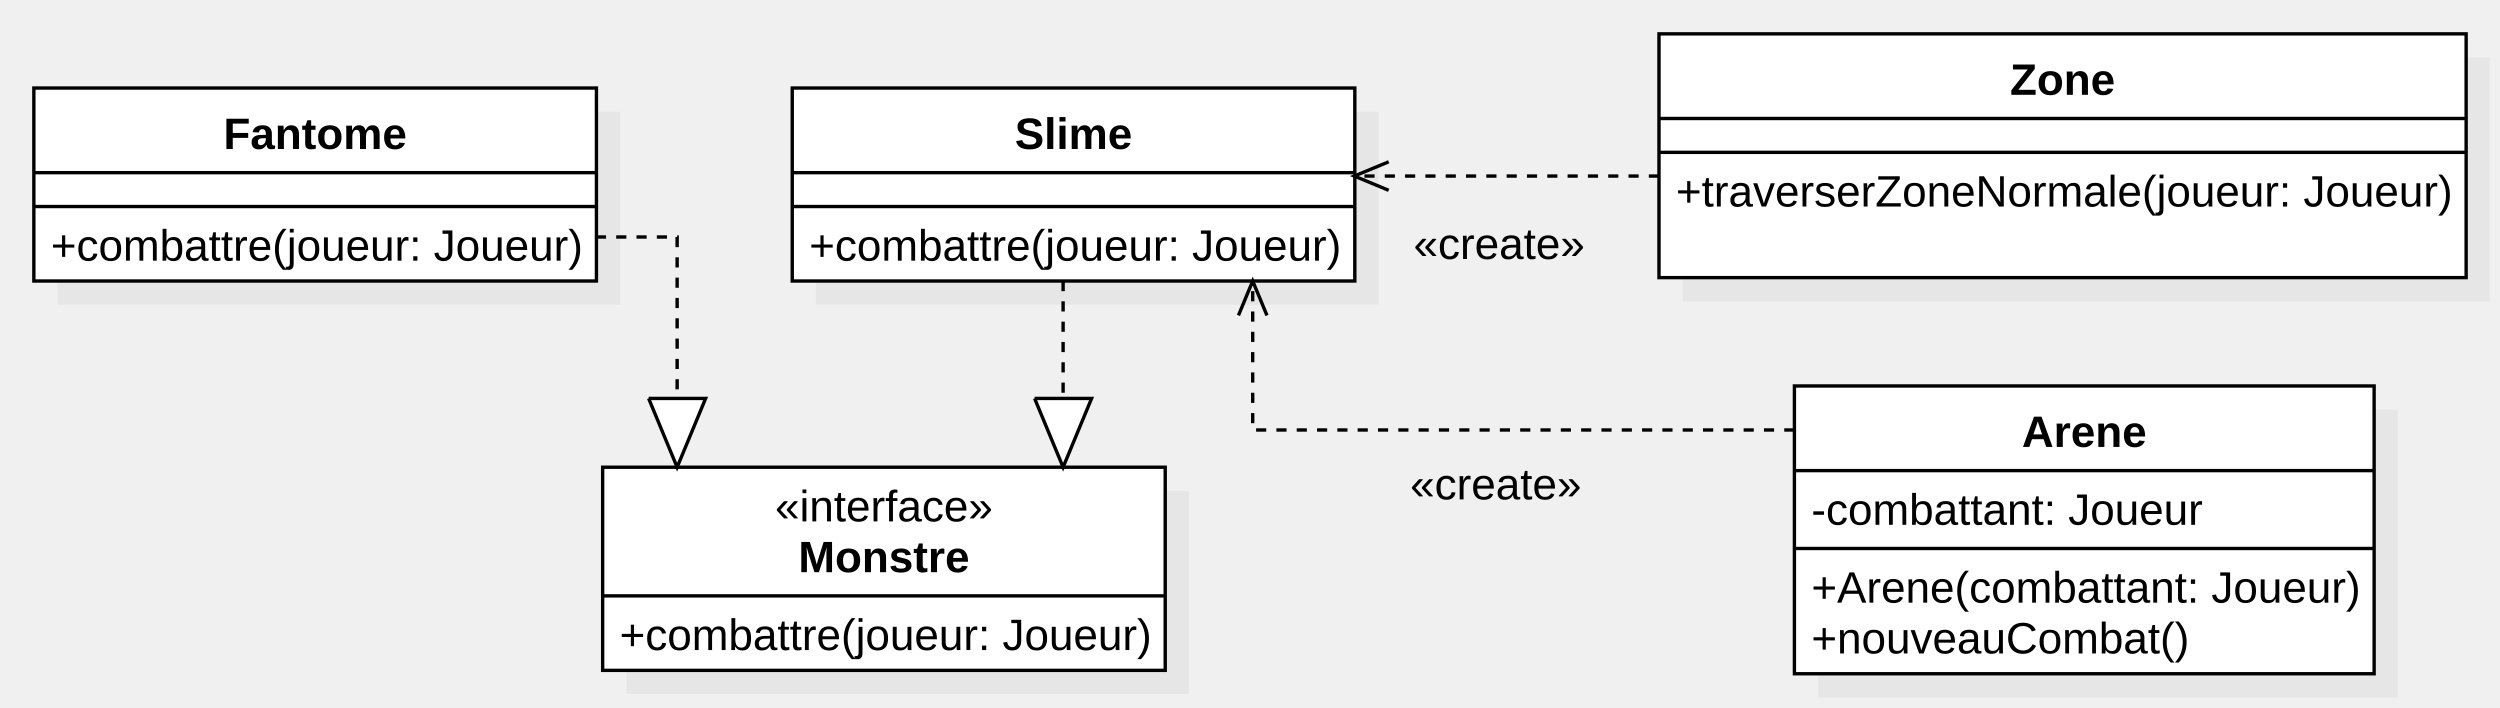
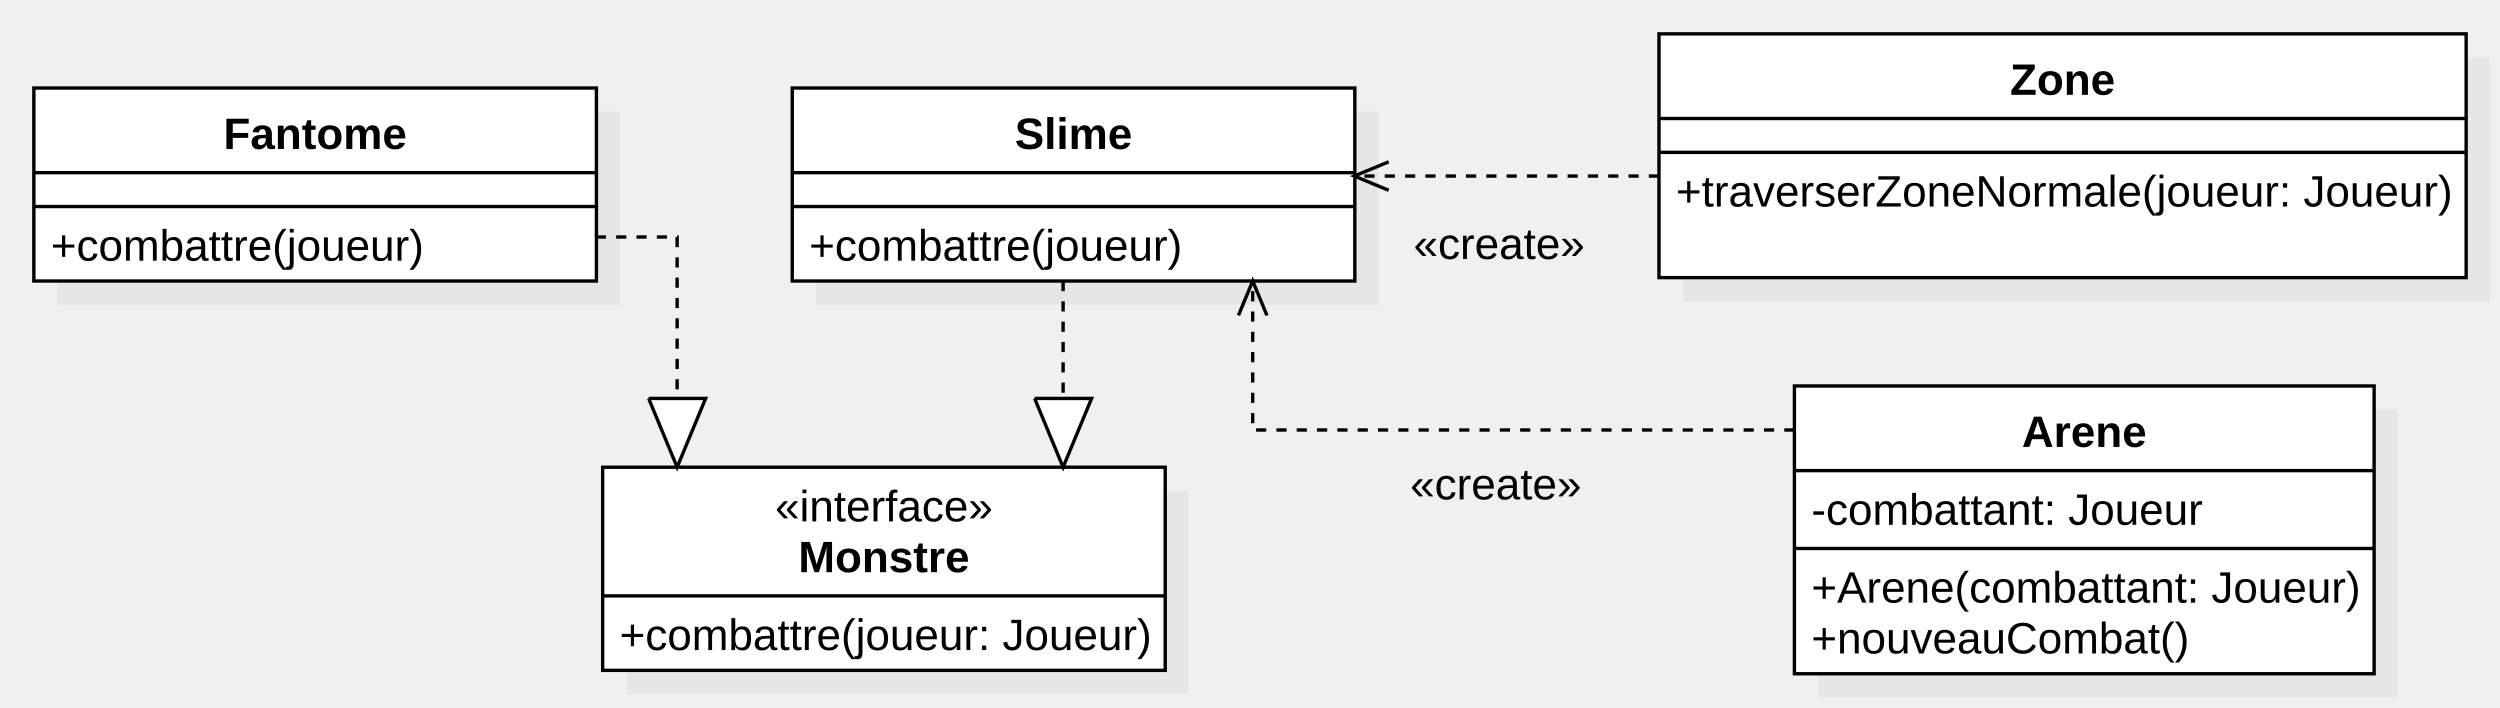
<svg xmlns="http://www.w3.org/2000/svg" version="1.1" width="738.404" height="209">
  <defs />
  <g>
    <g transform="translate(-158,-150) scale(1,1)">
      <rect fill="#C0C0C0" stroke="none" x="343" y="295" width="166.162" height="60" opacity="0.2" />
    </g>
    <g transform="translate(-158,-150) scale(1,1)">
      <rect fill="#ffffff" stroke="none" x="336" y="288" width="166.162" height="60" />
    </g>
    <g transform="translate(-158,-150) scale(1,1)">
      <path fill="none" stroke="#000000" d="M 336 288 L 502.162 288 L 502.162 348 L 336 348 L 336 288 Z Z" stroke-miterlimit="10" />
    </g>
    <g transform="translate(-158,-150) scale(1,1)">
      <path fill="none" stroke="#000000" d="M 336 326 L 502.162 326" stroke-miterlimit="10" />
    </g>
    <g transform="translate(-158,-150) scale(1,1)">
      <g>
        <path fill="none" stroke="none" />
        <text fill="#000000" stroke="none" font-family="Arial" font-size="13px" font-style="normal" font-weight="normal" text-decoration="none" x="386.92" y="304">«interface»</text>
      </g>
    </g>
    <g transform="translate(-158,-150) scale(1,1)">
      <g>
        <path fill="none" stroke="none" />
        <text fill="#000000" stroke="none" font-family="Arial" font-size="13px" font-style="normal" font-weight="bold" text-decoration="none" x="393.801" y="319">Monstre</text>
      </g>
    </g>
    <g transform="translate(-158,-150) scale(1,1)">
      <g>
        <path fill="none" stroke="none" />
        <text fill="#000000" stroke="none" font-family="Arial" font-size="13px" font-style="normal" font-weight="normal" text-decoration="none" x="341" y="342">+combattre(joueur: Joueur)</text>
      </g>
    </g>
    <g transform="translate(-158,-150) scale(1,1)">
      <rect fill="#C0C0C0" stroke="none" x="399" y="183" width="166.162" height="57" opacity="0.2" />
    </g>
    <g transform="translate(-158,-150) scale(1,1)">
      <rect fill="#ffffff" stroke="none" x="392" y="176" width="166.162" height="57" />
    </g>
    <g transform="translate(-158,-150) scale(1,1)">
      <path fill="none" stroke="#000000" d="M 392 176 L 558.162 176 L 558.162 233 L 392 233 L 392 176 Z Z" stroke-miterlimit="10" />
    </g>
    <g transform="translate(-158,-150) scale(1,1)">
      <path fill="none" stroke="#000000" d="M 392 201 L 558.162 201" stroke-miterlimit="10" />
    </g>
    <g transform="translate(-158,-150) scale(1,1)">
      <path fill="none" stroke="#000000" d="M 392 211 L 558.162 211" stroke-miterlimit="10" />
    </g>
    <g transform="translate(-158,-150) scale(1,1)">
      <g>
        <path fill="none" stroke="none" />
        <text fill="#000000" stroke="none" font-family="Arial" font-size="13px" font-style="normal" font-weight="bold" text-decoration="none" x="457.739" y="194">Slime</text>
      </g>
    </g>
    <g transform="translate(-158,-150) scale(1,1)">
      <g>
        <path fill="none" stroke="none" />
-         <text fill="#000000" stroke="none" font-family="Arial" font-size="13px" font-style="normal" font-weight="normal" text-decoration="none" x="397" y="227">+combattre(joueur: Joueur)</text>
+         <text fill="#000000" stroke="none" font-family="Arial" font-size="13px" font-style="normal" font-weight="normal" text-decoration="none" x="397" y="227">+combattre(joueur)</text>
      </g>
    </g>
    <g transform="translate(-158,-150) scale(1,1)">
      <rect fill="#C0C0C0" stroke="none" x="175" y="183" width="166.162" height="57" opacity="0.2" />
    </g>
    <g transform="translate(-158,-150) scale(1,1)">
      <rect fill="#ffffff" stroke="none" x="168" y="176" width="166.162" height="57" />
    </g>
    <g transform="translate(-158,-150) scale(1,1)">
      <path fill="none" stroke="#000000" d="M 168 176 L 334.162 176 L 334.162 233 L 168 233 L 168 176 Z Z" stroke-miterlimit="10" />
    </g>
    <g transform="translate(-158,-150) scale(1,1)">
      <path fill="none" stroke="#000000" d="M 168 201 L 334.162 201" stroke-miterlimit="10" />
    </g>
    <g transform="translate(-158,-150) scale(1,1)">
      <path fill="none" stroke="#000000" d="M 168 211 L 334.162 211" stroke-miterlimit="10" />
    </g>
    <g transform="translate(-158,-150) scale(1,1)">
      <g>
        <path fill="none" stroke="none" />
        <text fill="#000000" stroke="none" font-family="Arial" font-size="13px" font-style="normal" font-weight="bold" text-decoration="none" x="223.995" y="194">Fantome</text>
      </g>
    </g>
    <g transform="translate(-158,-150) scale(1,1)">
      <g>
        <path fill="none" stroke="none" />
-         <text fill="#000000" stroke="none" font-family="Arial" font-size="13px" font-style="normal" font-weight="normal" text-decoration="none" x="173" y="227">+combattre(joueur: Joueur)</text>
+         <text fill="#000000" stroke="none" font-family="Arial" font-size="13px" font-style="normal" font-weight="normal" text-decoration="none" x="173" y="227">+combattre(joueur)</text>
      </g>
    </g>
    <g transform="translate(-158,-150) scale(1,1)">
      <path fill="none" stroke="#000000" d="M 472 233 L 472 288" stroke-miterlimit="10" stroke-dasharray="3" />
    </g>
    <g transform="translate(-158,-150) scale(1,1)">
      <path fill="#FFFFFF" stroke="none" d="M 463.581 267.675 L 472 288 L 480.419 267.675" />
    </g>
    <g transform="translate(-158,-150) scale(1,1)">
      <path fill="none" stroke="#000000" d="M 463.581 267.675 L 472 288 L 480.419 267.675 L 463.581 267.675" stroke-miterlimit="10" />
    </g>
    <g transform="translate(-158,-150) scale(1,1)">
      <path fill="none" stroke="#000000" d="M 334 220 L 358 220 L 358 288" stroke-miterlimit="10" stroke-dasharray="3" />
    </g>
    <g transform="translate(-158,-150) scale(1,1)">
      <path fill="#FFFFFF" stroke="none" d="M 349.581 267.675 L 358 288 L 366.419 267.675" />
    </g>
    <g transform="translate(-158,-150) scale(1,1)">
      <path fill="none" stroke="#000000" d="M 349.581 267.675 L 358 288 L 366.419 267.675 L 349.581 267.675" stroke-miterlimit="10" />
    </g>
    <g transform="translate(-158,-150) scale(1,1)">
      <rect fill="#C0C0C0" stroke="none" x="695" y="271" width="171.227" height="85" opacity="0.2" />
    </g>
    <g transform="translate(-158,-150) scale(1,1)">
      <rect fill="#ffffff" stroke="none" x="688" y="264" width="171.227" height="85" />
    </g>
    <g transform="translate(-158,-150) scale(1,1)">
      <path fill="none" stroke="#000000" d="M 688 264 L 859.227 264 L 859.227 349 L 688 349 L 688 264 Z Z" stroke-miterlimit="10" />
    </g>
    <g transform="translate(-158,-150) scale(1,1)">
      <path fill="none" stroke="#000000" d="M 688 289 L 859.227 289" stroke-miterlimit="10" />
    </g>
    <g transform="translate(-158,-150) scale(1,1)">
      <path fill="none" stroke="#000000" d="M 688 312 L 859.227 312" stroke-miterlimit="10" />
    </g>
    <g transform="translate(-158,-150) scale(1,1)">
      <g>
        <path fill="none" stroke="none" />
        <text fill="#000000" stroke="none" font-family="Arial" font-size="13px" font-style="normal" font-weight="bold" text-decoration="none" x="755.189" y="282">Arene</text>
      </g>
    </g>
    <g transform="translate(-158,-150) scale(1,1)">
      <g>
        <path fill="none" stroke="none" />
        <text fill="#000000" stroke="none" font-family="Arial" font-size="13px" font-style="normal" font-weight="normal" text-decoration="none" x="693" y="305">-combattant: Joueur</text>
      </g>
    </g>
    <g transform="translate(-158,-150) scale(1,1)">
      <g>
        <path fill="none" stroke="none" />
        <text fill="#000000" stroke="none" font-family="Arial" font-size="13px" font-style="normal" font-weight="normal" text-decoration="none" x="693" y="328">+Arene(combattant: Joueur)</text>
      </g>
    </g>
    <g transform="translate(-158,-150) scale(1,1)">
      <g>
        <path fill="none" stroke="none" />
        <text fill="#000000" stroke="none" font-family="Arial" font-size="13px" font-style="normal" font-weight="normal" text-decoration="none" x="693" y="343">+nouveauCombat()</text>
      </g>
    </g>
    <g transform="translate(-158,-150) scale(1,1)">
      <rect fill="#C0C0C0" stroke="none" x="655" y="167" width="238.404" height="72" opacity="0.2" />
    </g>
    <g transform="translate(-158,-150) scale(1,1)">
      <rect fill="#ffffff" stroke="none" x="648" y="160" width="238.404" height="72" />
    </g>
    <g transform="translate(-158,-150) scale(1,1)">
      <path fill="none" stroke="#000000" d="M 648 160 L 886.404 160 L 886.404 232 L 648 232 L 648 160 Z Z" stroke-miterlimit="10" />
    </g>
    <g transform="translate(-158,-150) scale(1,1)">
      <path fill="none" stroke="#000000" d="M 648 185 L 886.404 185" stroke-miterlimit="10" />
    </g>
    <g transform="translate(-158,-150) scale(1,1)">
      <path fill="none" stroke="#000000" d="M 648 195 L 886.404 195" stroke-miterlimit="10" />
    </g>
    <g transform="translate(-158,-150) scale(1,1)">
      <g>
        <path fill="none" stroke="none" />
        <text fill="#000000" stroke="none" font-family="Arial" font-size="13px" font-style="normal" font-weight="bold" text-decoration="none" x="751.676" y="178">Zone</text>
      </g>
    </g>
    <g transform="translate(-158,-150) scale(1,1)">
      <g>
        <path fill="none" stroke="none" />
        <text fill="#000000" stroke="none" font-family="Arial" font-size="13px" font-style="normal" font-weight="normal" text-decoration="none" x="653" y="211">+traverserZoneNormale(joueur: Joueur)</text>
      </g>
    </g>
    <g transform="translate(-158,-150) scale(1,1)">
      <path fill="none" stroke="#000000" d="M 648 202 L 558 202" stroke-miterlimit="10" stroke-dasharray="3" />
    </g>
    <g transform="translate(-158,-150) scale(1,1)">
      <path fill="none" stroke="#000000" d="M 568.163 197.79 L 558 202 L 568.163 206.21" stroke-miterlimit="10" />
    </g>
    <g transform="translate(-158,-150) scale(1,1)">
      <g>
        <path fill="none" stroke="none" />
        <text fill="#000000" stroke="none" font-family="Arial" font-size="13px" font-style="normal" font-weight="normal" text-decoration="none" x="575.5" y="226.5">«create»</text>
      </g>
    </g>
    <g transform="translate(-158,-150) scale(1,1)">
      <path fill="none" stroke="#000000" d="M 688 277 L 528 277 L 528 233" stroke-miterlimit="10" stroke-dasharray="3" />
    </g>
    <g transform="translate(-158,-150) scale(1,1)">
      <path fill="none" stroke="#000000" d="M 532.21 243.163 L 528 233 L 523.79 243.163" stroke-miterlimit="10" />
    </g>
    <g transform="translate(-158,-150) scale(1,1)">
      <g>
        <path fill="none" stroke="none" />
        <text fill="#000000" stroke="none" font-family="Arial" font-size="13px" font-style="normal" font-weight="normal" text-decoration="none" x="574.5" y="297.5">«create»</text>
      </g>
    </g>
  </g>
</svg>
